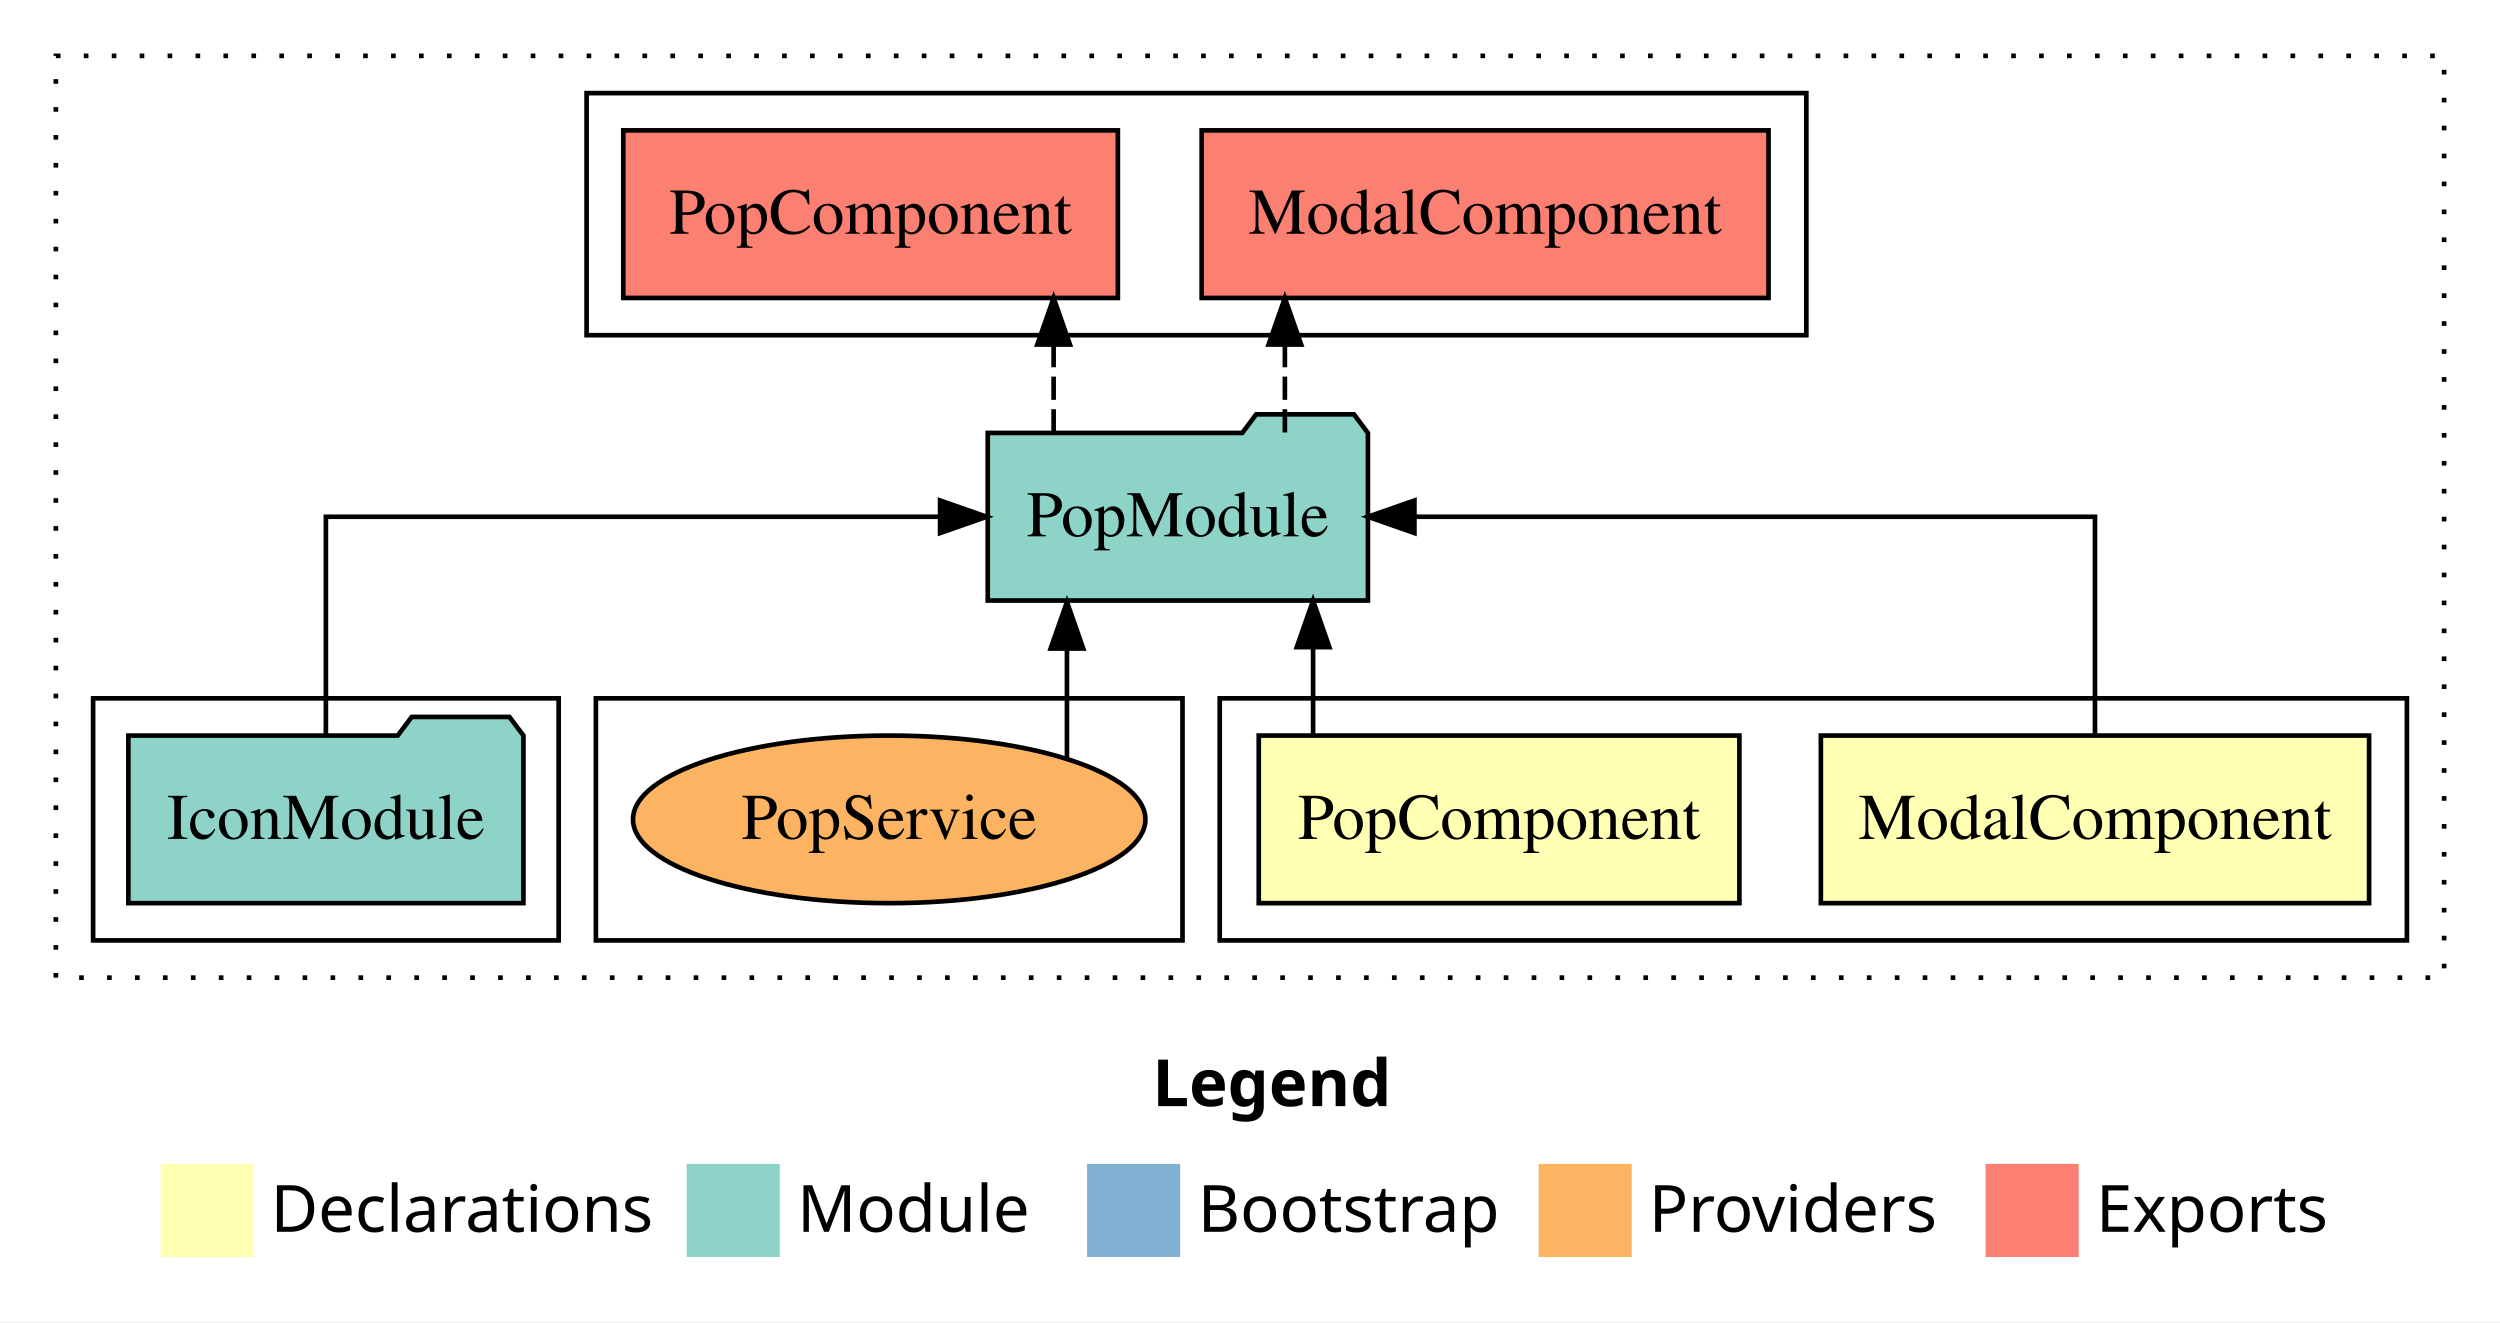
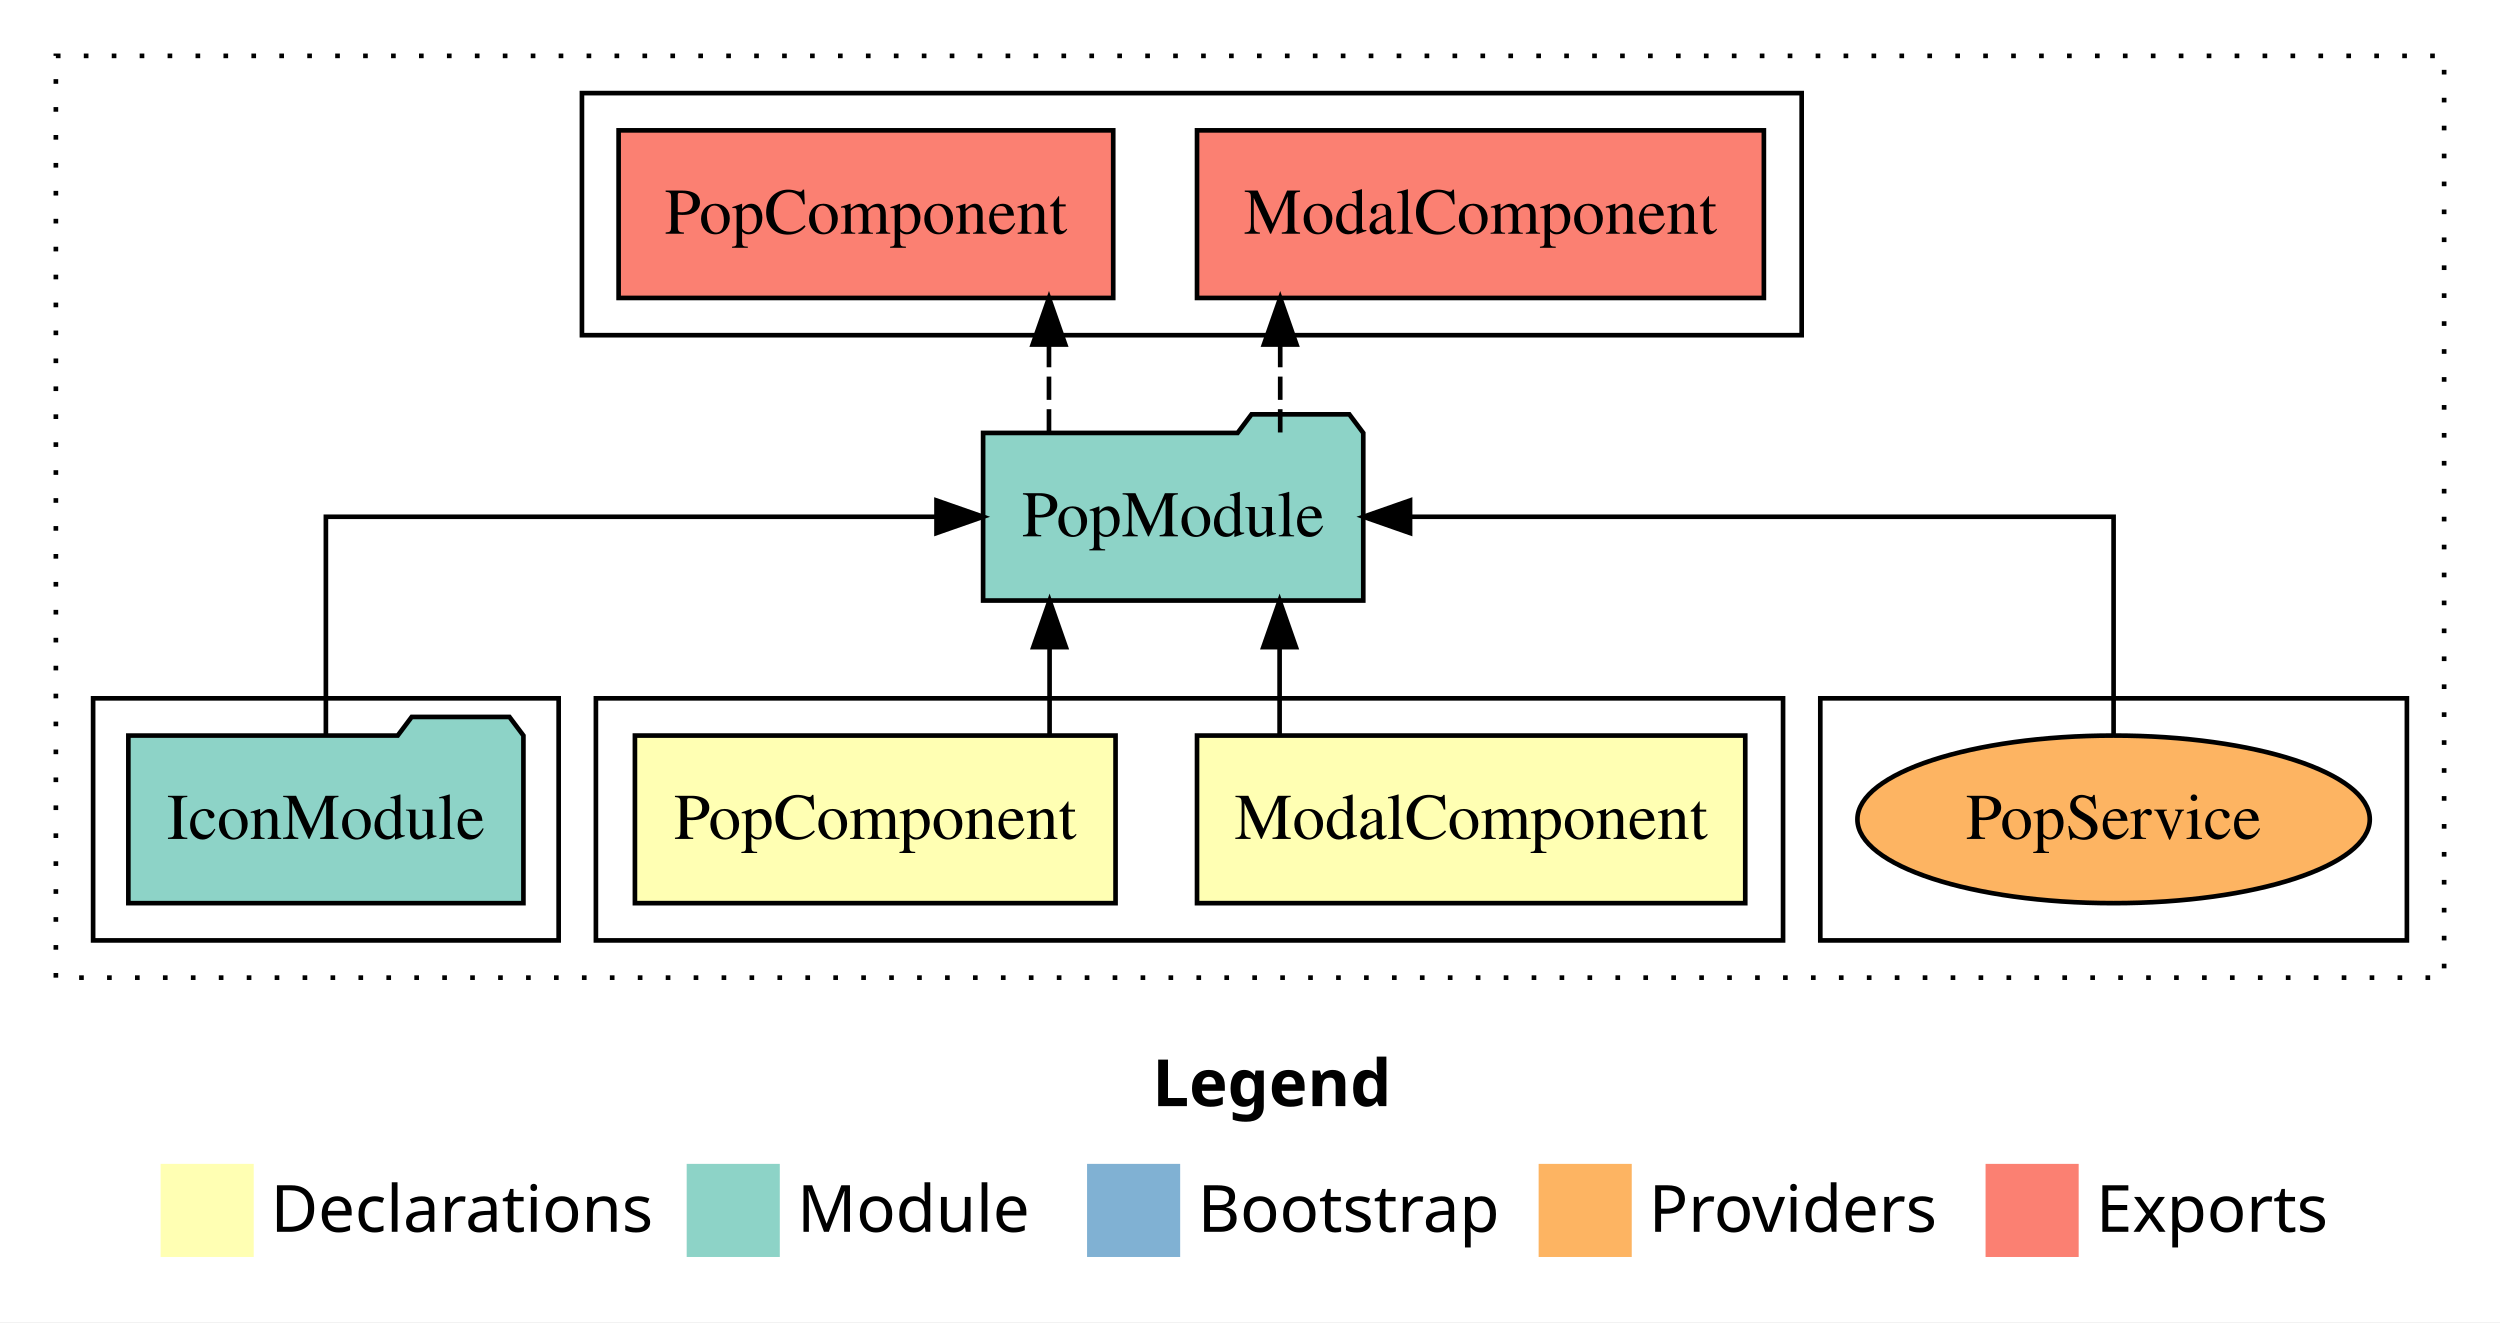
<svg xmlns="http://www.w3.org/2000/svg" width="537pt" height="284pt" viewBox="0.00 0.00 537.00 284.00">
  <g id="graph0" class="graph" transform="scale(1 1) rotate(0) translate(4 280)">
    <polygon fill="white" stroke="transparent" points="-4,4 -4,-280 533,-280 533,4 -4,4" />
    <text text-anchor="start" x="243.51" y="-42.4" font-family="sans-serif" font-weight="bold" font-size="14.00">Legend</text>
    <polygon fill="#ffffb3" stroke="transparent" points="30.5,-10 30.5,-30 50.5,-30 50.5,-10 30.5,-10" />
    <text text-anchor="start" x="54.13" y="-15.4" font-family="sans-serif" font-size="14.00">  Declarations</text>
    <polygon fill="#8dd3c7" stroke="transparent" points="143.5,-10 143.5,-30 163.5,-30 163.5,-10 143.5,-10" />
    <text text-anchor="start" x="167.23" y="-15.4" font-family="sans-serif" font-size="14.00">  Module</text>
    <polygon fill="#80b1d3" stroke="transparent" points="229.5,-10 229.5,-30 249.5,-30 249.5,-10 229.5,-10" />
    <text text-anchor="start" x="253.28" y="-15.4" font-family="sans-serif" font-size="14.00">  Bootstrap</text>
    <polygon fill="#fdb462" stroke="transparent" points="326.5,-10 326.5,-30 346.5,-30 346.5,-10 326.5,-10" />
    <text text-anchor="start" x="350.17" y="-15.4" font-family="sans-serif" font-size="14.00">  Providers</text>
    <polygon fill="#fb8072" stroke="transparent" points="422.5,-10 422.5,-30 442.5,-30 442.5,-10 422.5,-10" />
    <text text-anchor="start" x="446.23" y="-15.4" font-family="sans-serif" font-size="14.00">  Exports</text>
    <g id="clust1" class="cluster">
      <polygon fill="none" stroke="black" stroke-dasharray="1,5" points="8,-70 8,-268 521,-268 521,-70 8,-70" />
    </g>
+     <g id="clust8" class="cluster">
+       <polygon fill="none" stroke="black" points="387,-78 387,-130 513,-130 513,-78 387,-78" />
+     </g>
    <g id="clust2" class="cluster">
-       <polygon fill="none" stroke="black" points="258,-78 258,-130 513,-130 513,-78 258,-78" />
-     </g>
-     <g id="clust6" class="cluster">
-       <polygon fill="none" stroke="black" points="122,-208 122,-260 384,-260 384,-208 122,-208" />
-     </g>
-     <g id="clust8" class="cluster">
-       <polygon fill="none" stroke="black" points="124,-78 124,-130 250,-130 250,-78 124,-78" />
+       <polygon fill="none" stroke="black" points="124,-78 124,-130 379,-130 379,-78 124,-78" />
    </g>
    <g id="clust5" class="cluster">
      <polygon fill="none" stroke="black" points="16,-78 16,-130 116,-130 116,-78 16,-78" />
    </g>
+     <g id="clust6" class="cluster">
+       <polygon fill="none" stroke="black" points="121,-208 121,-260 383,-260 383,-208 121,-208" />
+     </g>
    <g id="node1" class="node">
-       <polygon fill="#ffffb3" stroke="black" points="504.88,-122 387.12,-122 387.12,-86 504.88,-86 504.88,-122" />
-       <text text-anchor="middle" x="446" y="-99.8" font-family="Times,serif" font-size="14.00">ModalComponent</text>
+       <polygon fill="#ffffb3" stroke="black" points="370.88,-122 253.12,-122 253.12,-86 370.88,-86 370.88,-122" />
+       <text text-anchor="middle" x="312" y="-99.8" font-family="Times,serif" font-size="14.00">ModalComponent</text>
    </g>
    <g id="node3" class="node">
-       <polygon fill="#8dd3c7" stroke="black" points="289.83,-187 286.83,-191 265.83,-191 262.83,-187 208.17,-187 208.17,-151 289.83,-151 289.83,-187" />
-       <text text-anchor="middle" x="249" y="-164.8" font-family="Times,serif" font-size="14.00">PopModule</text>
+       <polygon fill="#8dd3c7" stroke="black" points="288.83,-187 285.83,-191 264.83,-191 261.83,-187 207.17,-187 207.17,-151 288.83,-151 288.83,-187" />
+       <text text-anchor="middle" x="248" y="-164.8" font-family="Times,serif" font-size="14.00">PopModule</text>
    </g>
    <g id="edge1" class="edge">
-       <path fill="none" stroke="black" d="M446,-122.11C446,-141.34 446,-169 446,-169 446,-169 299.82,-169 299.82,-169" />
-       <polygon fill="black" stroke="black" points="299.82,-165.5 289.82,-169 299.82,-172.5 299.82,-165.5" />
+       <path fill="none" stroke="black" d="M270.86,-122.11C270.86,-122.11 270.86,-140.99 270.86,-140.99" />
+       <polygon fill="black" stroke="black" points="267.36,-140.99 270.86,-150.99 274.36,-140.99 267.36,-140.99" />
    </g>
    <g id="node2" class="node">
-       <polygon fill="#ffffb3" stroke="black" points="369.62,-122 266.38,-122 266.38,-86 369.62,-86 369.62,-122" />
-       <text text-anchor="middle" x="318" y="-99.8" font-family="Times,serif" font-size="14.00">PopComponent</text>
+       <polygon fill="#ffffb3" stroke="black" points="235.62,-122 132.38,-122 132.38,-86 235.62,-86 235.62,-122" />
+       <text text-anchor="middle" x="184" y="-99.8" font-family="Times,serif" font-size="14.00">PopComponent</text>
    </g>
    <g id="edge2" class="edge">
-       <path fill="none" stroke="black" d="M278.05,-122.11C278.05,-122.11 278.05,-140.99 278.05,-140.99" />
-       <polygon fill="black" stroke="black" points="274.55,-140.99 278.05,-150.99 281.55,-140.99 274.55,-140.99" />
+       <path fill="none" stroke="black" d="M221.45,-122.11C221.45,-122.11 221.45,-140.99 221.45,-140.99" />
+       <polygon fill="black" stroke="black" points="217.95,-140.99 221.45,-150.99 224.95,-140.99 217.95,-140.99" />
    </g>
    <g id="node5" class="node">
-       <polygon fill="#fb8072" stroke="black" points="375.88,-252 254.12,-252 254.12,-216 375.88,-216 375.88,-252" />
-       <text text-anchor="middle" x="315" y="-229.8" font-family="Times,serif" font-size="14.00">ModalComponent </text>
+       <polygon fill="#fb8072" stroke="black" points="374.88,-252 253.12,-252 253.12,-216 374.88,-216 374.88,-252" />
+       <text text-anchor="middle" x="314" y="-229.8" font-family="Times,serif" font-size="14.00">ModalComponent </text>
    </g>
    <g id="edge4" class="edge">
-       <path fill="none" stroke="black" stroke-dasharray="5,2" d="M271.99,-187.11C271.99,-187.11 271.99,-205.99 271.99,-205.99" />
-       <polygon fill="black" stroke="black" points="268.49,-205.99 271.99,-215.99 275.49,-205.99 268.49,-205.99" />
+       <path fill="none" stroke="black" stroke-dasharray="5,2" d="M270.99,-187.11C270.99,-187.11 270.99,-205.99 270.99,-205.99" />
+       <polygon fill="black" stroke="black" points="267.49,-205.99 270.99,-215.99 274.49,-205.99 267.49,-205.99" />
    </g>
    <g id="node6" class="node">
-       <polygon fill="#fb8072" stroke="black" points="236.12,-252 129.88,-252 129.88,-216 236.12,-216 236.12,-252" />
-       <text text-anchor="middle" x="183" y="-229.8" font-family="Times,serif" font-size="14.00">PopComponent </text>
+       <polygon fill="#fb8072" stroke="black" points="235.12,-252 128.88,-252 128.88,-216 235.12,-216 235.12,-252" />
+       <text text-anchor="middle" x="182" y="-229.8" font-family="Times,serif" font-size="14.00">PopComponent </text>
    </g>
    <g id="edge5" class="edge">
-       <path fill="none" stroke="black" stroke-dasharray="5,2" d="M222.32,-187.11C222.32,-187.11 222.32,-205.99 222.32,-205.99" />
-       <polygon fill="black" stroke="black" points="218.82,-205.99 222.32,-215.99 225.82,-205.99 218.82,-205.99" />
+       <path fill="none" stroke="black" stroke-dasharray="5,2" d="M221.32,-187.11C221.32,-187.11 221.32,-205.99 221.32,-205.99" />
+       <polygon fill="black" stroke="black" points="217.82,-205.99 221.32,-215.99 224.82,-205.99 217.82,-205.99" />
    </g>
    <g id="node4" class="node">
      <polygon fill="#8dd3c7" stroke="black" points="108.43,-122 105.43,-126 84.43,-126 81.43,-122 23.57,-122 23.57,-86 108.43,-86 108.43,-122" />
      <text text-anchor="middle" x="66" y="-99.8" font-family="Times,serif" font-size="14.00">IconModule</text>
    </g>
    <g id="edge3" class="edge">
-       <path fill="none" stroke="black" d="M66,-122.11C66,-141.34 66,-169 66,-169 66,-169 197.93,-169 197.93,-169" />
-       <polygon fill="black" stroke="black" points="197.93,-172.5 207.93,-169 197.93,-165.5 197.93,-172.5" />
+       <path fill="none" stroke="black" d="M66,-122.11C66,-141.34 66,-169 66,-169 66,-169 197.16,-169 197.16,-169" />
+       <polygon fill="black" stroke="black" points="197.16,-172.5 207.16,-169 197.16,-165.5 197.16,-172.5" />
    </g>
    <g id="node7" class="node">
-       <ellipse fill="#fdb462" stroke="black" cx="187" cy="-104" rx="55.03" ry="18" />
-       <text text-anchor="middle" x="187" y="-99.8" font-family="Times,serif" font-size="14.00">PopService</text>
+       <ellipse fill="#fdb462" stroke="black" cx="450" cy="-104" rx="55.03" ry="18" />
+       <text text-anchor="middle" x="450" y="-99.8" font-family="Times,serif" font-size="14.00">PopService</text>
    </g>
    <g id="edge6" class="edge">
-       <path fill="none" stroke="black" d="M225.18,-117.15C225.18,-117.15 225.18,-140.69 225.18,-140.69" />
-       <polygon fill="black" stroke="black" points="221.68,-140.69 225.18,-150.69 228.68,-140.69 221.68,-140.69" />
+       <path fill="none" stroke="black" d="M450,-122.11C450,-141.34 450,-169 450,-169 450,-169 298.88,-169 298.88,-169" />
+       <polygon fill="black" stroke="black" points="298.88,-165.5 288.88,-169 298.88,-172.5 298.88,-165.5" />
    </g>
  </g>
</svg>
